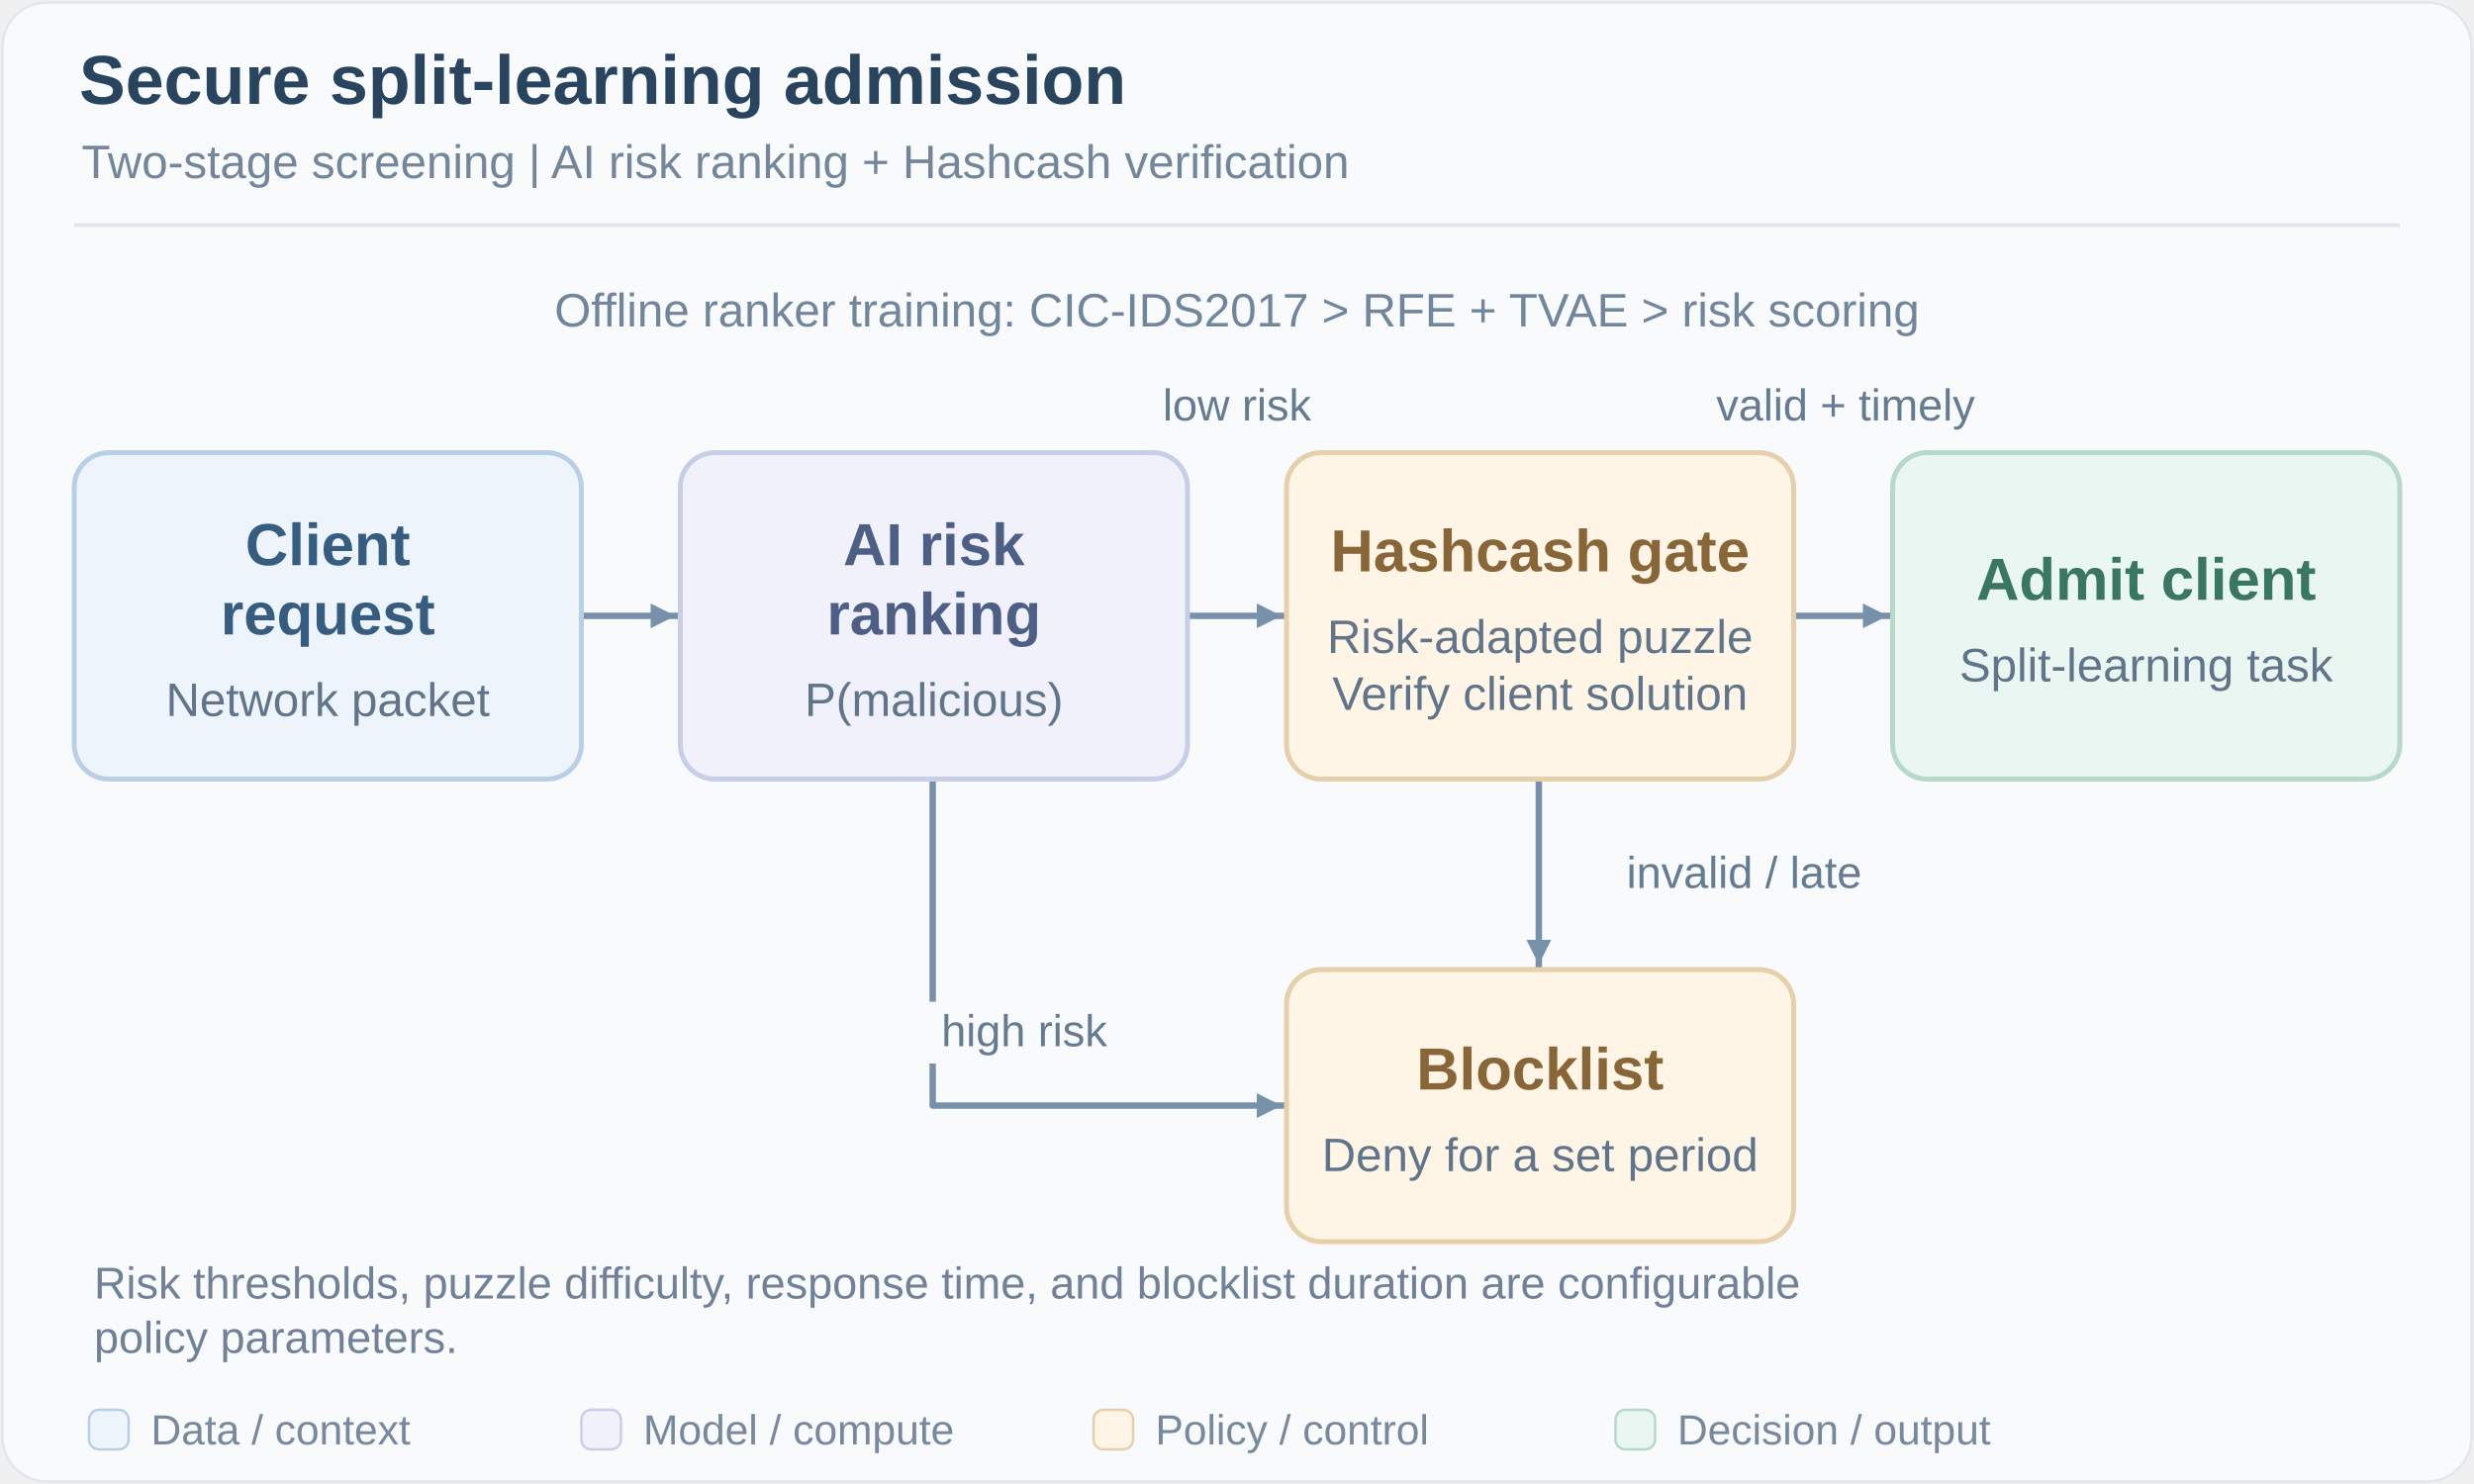
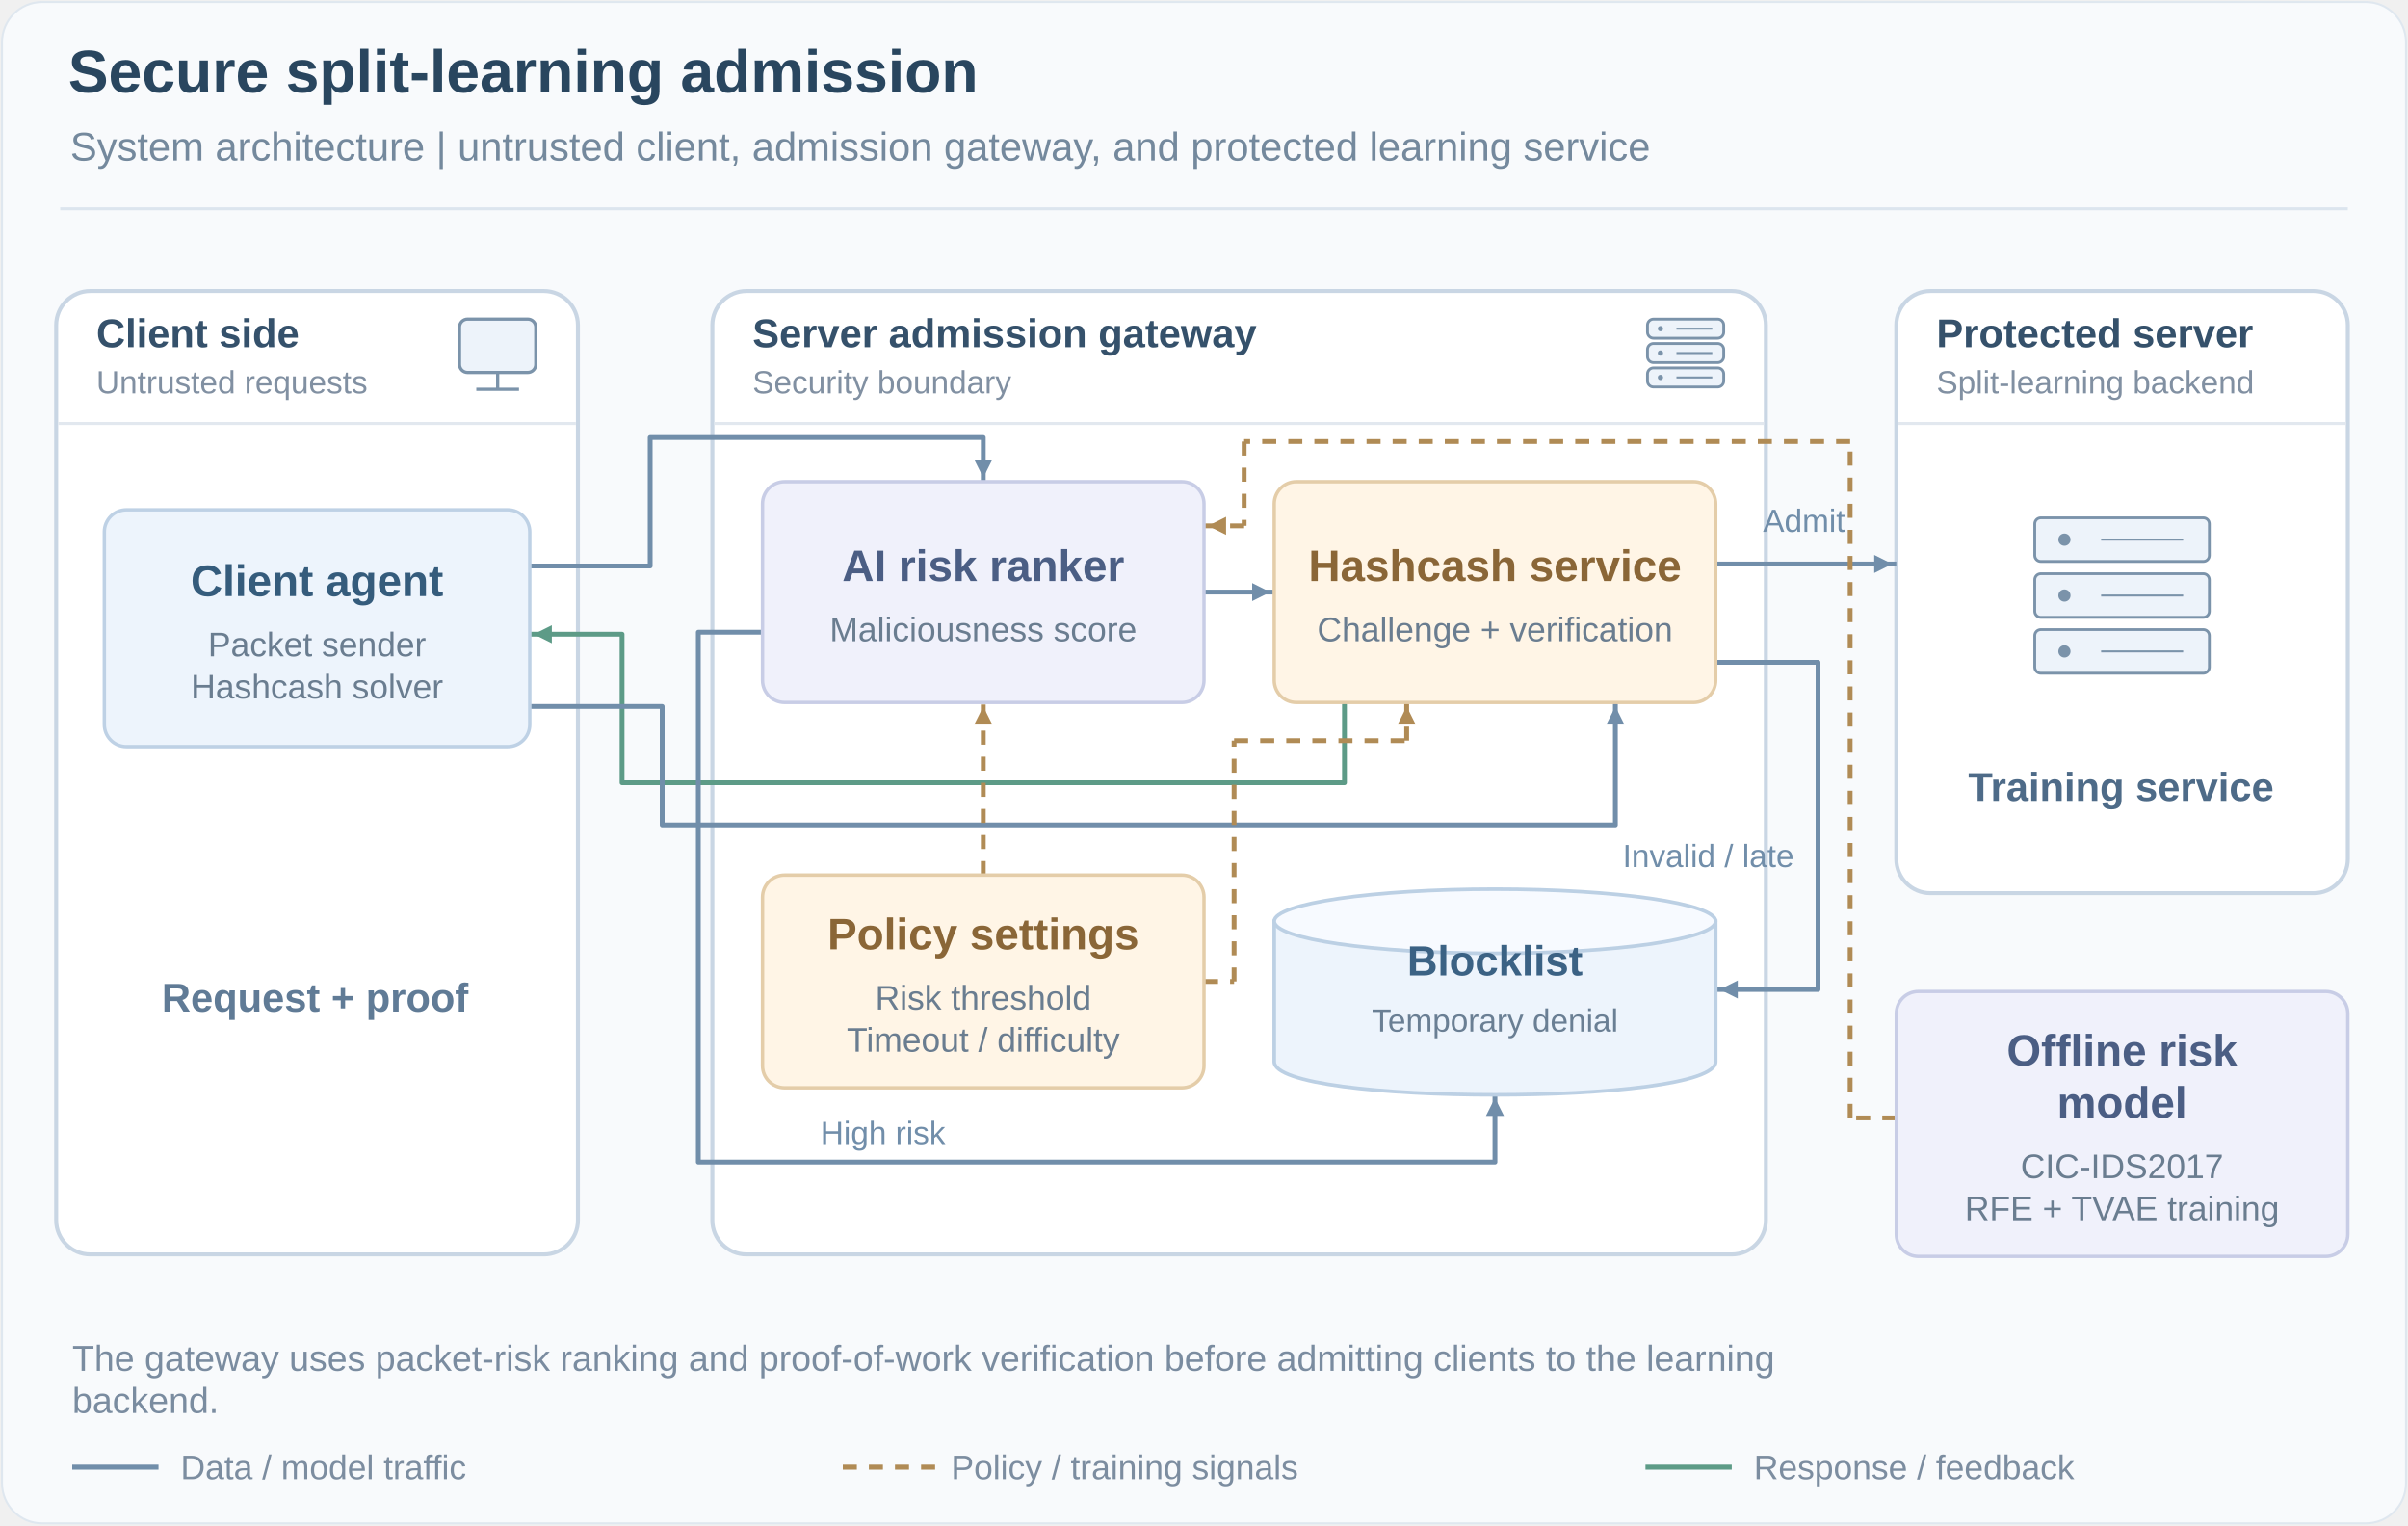
- <svg xmlns="http://www.w3.org/2000/svg" viewBox="0 0 1000 600" width="1000" height="600" role="img" aria-labelledby="title desc">
-   <defs>
-     <marker id="arrow" viewBox="0 0 12 12" refX="10" refY="6" markerWidth="11" markerHeight="11" markerUnits="userSpaceOnUse" orient="auto">
-       <path d="M 1 1 L 11 6 L 1 11 Z" fill="#7891aa" />
-     </marker>
-   </defs>
-   <rect x="1" y="1" width="998" height="598" rx="18" fill="#f8fafc" stroke="#e0e7ef" />
-   <path d="M 235 249 L 275 249" fill="none" stroke="#7891aa" stroke-width="2.6" stroke-linejoin="round" />
-   <polygon points="273.0,249.0 263.0,254.0 263.0,244.0" fill="#7891aa" />
-   <path d="M 480 249 L 520 249" fill="none" stroke="#7891aa" stroke-width="2.6" stroke-linejoin="round" />
-   <polygon points="518.0,249.0 508.0,254.0 508.0,244.0" fill="#7891aa" />
-   <path d="M 725 249 L 765 249" fill="none" stroke="#7891aa" stroke-width="2.6" stroke-linejoin="round" />
-   <polygon points="763.0,249.0 753.0,254.0 753.0,244.0" fill="#7891aa" />
-   <path d="M 377 315 L 377 447 L 520 447" fill="none" stroke="#7891aa" stroke-width="2.6" stroke-linejoin="round" />
-   <polygon points="518.0,447.0 508.0,452.0 508.0,442.0" fill="#7891aa" />
-   <path d="M 622 315 L 622 392" fill="none" stroke="#7891aa" stroke-width="2.6" stroke-linejoin="round" />
-   <polygon points="622.0,390.0 617.0,380.0 627.0,380.0" fill="#7891aa" />
-   <path d="M 30 91 H 970" stroke="#dfe6ee" stroke-width="1.5" />
-   <text x="500" y="132" font-family="Arial, Helvetica, sans-serif" font-size="19" font-weight="400" fill="#71869c" text-anchor="middle">Offline ranker training: CIC-IDS2017 &gt; RFE + TVAE &gt; risk scoring</text>
-   <rect x="30" y="183" width="205" height="132" rx="14" fill="#edf4fc" stroke="#b9cfe5" stroke-width="2" />
-   <text x="132.5" y="228.5" font-family="Arial, Helvetica, sans-serif" font-size="24" font-weight="600" fill="#365d7f" text-anchor="middle">Client</text>
-   <text x="132.5" y="256.5" font-family="Arial, Helvetica, sans-serif" font-size="24" font-weight="600" fill="#365d7f" text-anchor="middle">request</text>
-   <text x="132.5" y="289.5" font-family="Arial, Helvetica, sans-serif" font-size="19" font-weight="400" fill="#61758a" text-anchor="middle">Network packet</text>
-   <rect x="275" y="183" width="205" height="132" rx="14" fill="#f0f1fb" stroke="#c9cee8" stroke-width="2" />
-   <text x="377.5" y="228.5" font-family="Arial, Helvetica, sans-serif" font-size="24" font-weight="600" fill="#4e5f85" text-anchor="middle">AI risk</text>
-   <text x="377.5" y="256.5" font-family="Arial, Helvetica, sans-serif" font-size="24" font-weight="600" fill="#4e5f85" text-anchor="middle">ranking</text>
-   <text x="377.5" y="289.5" font-family="Arial, Helvetica, sans-serif" font-size="19" font-weight="400" fill="#61758a" text-anchor="middle">P(malicious)</text>
-   <rect x="520" y="183" width="205" height="132" rx="14" fill="#fff5e6" stroke="#e6d0ac" stroke-width="2" />
-   <text x="622.5" y="231.0" font-family="Arial, Helvetica, sans-serif" font-size="24" font-weight="600" fill="#896638" text-anchor="middle">Hashcash gate</text>
-   <text x="622.5" y="264.0" font-family="Arial, Helvetica, sans-serif" font-size="19" font-weight="400" fill="#61758a" text-anchor="middle">Risk-adapted puzzle</text>
-   <text x="622.5" y="287.0" font-family="Arial, Helvetica, sans-serif" font-size="19" font-weight="400" fill="#61758a" text-anchor="middle">Verify client solution</text>
-   <rect x="765" y="183" width="205" height="132" rx="14" fill="#eaf6f1" stroke="#b6d9ca" stroke-width="2" />
-   <text x="867.5" y="242.5" font-family="Arial, Helvetica, sans-serif" font-size="24" font-weight="600" fill="#397663" text-anchor="middle">Admit client</text>
-   <text x="867.5" y="275.5" font-family="Arial, Helvetica, sans-serif" font-size="19" font-weight="400" fill="#61758a" text-anchor="middle">Split-learning task</text>
-   <rect x="520" y="392" width="205" height="110" rx="14" fill="#fff5e6" stroke="#e6d0ac" stroke-width="2" />
-   <text x="622.5" y="440.5" font-family="Arial, Helvetica, sans-serif" font-size="24" font-weight="600" fill="#896638" text-anchor="middle">Blocklist</text>
-   <text x="622.5" y="473.5" font-family="Arial, Helvetica, sans-serif" font-size="19" font-weight="400" fill="#61758a" text-anchor="middle">Deny for a set period</text>
-   <rect x="454.6" y="152" width="90.8" height="25" rx="5" fill="#f8fafc" />
-   <text x="500" y="170" font-family="Arial, Helvetica, sans-serif" font-size="18" font-weight="400" fill="#657b91" text-anchor="middle">low risk</text>
-   <rect x="671.8" y="152" width="148.4" height="25" rx="5" fill="#f8fafc" />
-   <text x="746" y="170" font-family="Arial, Helvetica, sans-serif" font-size="18" font-weight="400" fill="#657b91" text-anchor="middle">valid + timely</text>
-   <rect x="363.8" y="405" width="100.4" height="25" rx="5" fill="#f8fafc" />
-   <text x="414" y="423" font-family="Arial, Helvetica, sans-serif" font-size="18" font-weight="400" fill="#657b91" text-anchor="middle">high risk</text>
-   <rect x="630.8" y="341" width="148.4" height="25" rx="5" fill="#f8fafc" />
-   <text x="705" y="359" font-family="Arial, Helvetica, sans-serif" font-size="18" font-weight="400" fill="#657b91" text-anchor="middle">invalid / late</text>
-   <text x="38" y="525" font-family="Arial, Helvetica, sans-serif" font-size="18" font-weight="400" fill="#718298" text-anchor="start">Risk thresholds, puzzle difficulty, response time, and blocklist duration are configurable</text>
-   <text x="38" y="547" font-family="Arial, Helvetica, sans-serif" font-size="18" font-weight="400" fill="#718298" text-anchor="start">policy parameters.</text>
-   <text x="32" y="42" font-family="Arial, Helvetica, sans-serif" font-size="28" font-weight="600" fill="#29445e" text-anchor="start">Secure split-learning admission</text>
-   <text x="33" y="72" font-family="Arial, Helvetica, sans-serif" font-size="19" font-weight="400" fill="#74869a" text-anchor="start">Two-stage screening | AI risk ranking + Hashcash verification</text>
-   <rect x="36" y="570" width="16" height="16" rx="4" fill="#edf4fc" stroke="#b9cfe5" />
-   <text x="61" y="584" font-family="Arial, Helvetica, sans-serif" font-size="17" fill="#78899d">Data / context</text>
-   <rect x="235" y="570" width="16" height="16" rx="4" fill="#f0f1fb" stroke="#c9cee8" />
-   <text x="260" y="584" font-family="Arial, Helvetica, sans-serif" font-size="17" fill="#78899d">Model / compute</text>
-   <rect x="442" y="570" width="16" height="16" rx="4" fill="#fff5e6" stroke="#e6d0ac" />
-   <text x="467" y="584" font-family="Arial, Helvetica, sans-serif" font-size="17" fill="#78899d">Policy / control</text>
-   <rect x="653" y="570" width="16" height="16" rx="4" fill="#eaf6f1" stroke="#b6d9ca" />
-   <text x="678" y="584" font-family="Arial, Helvetica, sans-serif" font-size="17" fill="#78899d">Decision / output</text>
+ <svg xmlns="http://www.w3.org/2000/svg" width="1200" height="760" viewBox="0 0 1200 760" role="img" aria-labelledby="title desc">
+   <rect x="1" y="1" width="1198" height="758" rx="20" fill="#f8fafc" stroke="#dfe7ef" />
+   <path d="M 30 104 H 1170" stroke="#dce5ee" stroke-width="1.5" />
+   <rect x="28" y="145" width="260" height="480" rx="17" fill="#fff" stroke="#c9d6e4" stroke-width="2" />
+   <path d="M 29 211 H 287" stroke="#e2e8ef" stroke-width="1.5" />
+   <text x="48" y="173" font-family="Arial, Helvetica, sans-serif" font-size="20" font-weight="600" fill="#35516b" text-anchor="start">Client side</text>
+   <text x="48" y="196" font-family="Arial, Helvetica, sans-serif" font-size="16" font-weight="400" fill="#8190a2" text-anchor="start">Untrusted requests</text>
+   <rect x="229" y="159" width="38" height="26.6" rx="4" fill="#edf3fa" stroke="#7b93aa" stroke-width="1.6" />
+   <path d="M 248.0 185.6 V 193.96 M 237.36 193.96 H 258.64" stroke="#7b93aa" stroke-width="1.6" />
+   <rect x="355" y="145" width="525" height="480" rx="17" fill="#fff" stroke="#c9d6e4" stroke-width="2" />
+   <path d="M 356 211 H 879" stroke="#e2e8ef" stroke-width="1.5" />
+   <text x="375" y="173" font-family="Arial, Helvetica, sans-serif" font-size="20" font-weight="600" fill="#35516b" text-anchor="start">Server admission gateway</text>
+   <text x="375" y="196" font-family="Arial, Helvetica, sans-serif" font-size="16" font-weight="400" fill="#8190a2" text-anchor="start">Security boundary</text>
+   <rect x="821" y="159" width="38" height="9.5" rx="3" fill="#edf3fa" stroke="#7b93aa" stroke-width="1.4" />
+   <circle cx="827.46" cy="163.75" r="1.33" fill="#7b93aa" />
+   <path d="M 835.44 163.75 H 853.3" stroke="#7b93aa" />
+   <rect x="821" y="171.16" width="38" height="9.5" rx="3" fill="#edf3fa" stroke="#7b93aa" stroke-width="1.4" />
+   <circle cx="827.46" cy="175.91" r="1.33" fill="#7b93aa" />
+   <path d="M 835.44 175.91 H 853.3" stroke="#7b93aa" />
+   <rect x="821" y="183.32" width="38" height="9.5" rx="3" fill="#edf3fa" stroke="#7b93aa" stroke-width="1.4" />
+   <circle cx="827.46" cy="188.07" r="1.33" fill="#7b93aa" />
+   <path d="M 835.44 188.07 H 853.3" stroke="#7b93aa" />
+   <rect x="945" y="145" width="225" height="300" rx="17" fill="#fff" stroke="#c9d6e4" stroke-width="2" />
+   <path d="M 946 211 H 1169" stroke="#e2e8ef" stroke-width="1.5" />
+   <text x="965" y="173" font-family="Arial, Helvetica, sans-serif" font-size="20" font-weight="600" fill="#35516b" text-anchor="start">Protected server</text>
+   <text x="965" y="196" font-family="Arial, Helvetica, sans-serif" font-size="16" font-weight="400" fill="#8190a2" text-anchor="start">Split-learning backend</text>
+   <path d="M 264 282 L 324 282 L 324 218 L 490 218 L 490 240" fill="none" stroke="#718eaa" stroke-width="2.4" stroke-linejoin="round" />
+   <polygon points="490.0,238.0 485.5,229.0 494.5,229.0" fill="#718eaa" />
+   <path d="M 600 295 L 635 295" fill="none" stroke="#718eaa" stroke-width="2.4" stroke-linejoin="round" />
+   <polygon points="633.0,295.0 624.0,299.5 624.0,290.5" fill="#718eaa" />
+   <path d="M 855 281 L 945 281" fill="none" stroke="#718eaa" stroke-width="2.4" stroke-linejoin="round" />
+   <polygon points="943.0,281.0 934.0,285.5 934.0,276.5" fill="#718eaa" />
+   <path d="M 670 350 L 670 390 L 310 390 L 310 316 L 264 316" fill="none" stroke="#5d9b87" stroke-width="2.4" stroke-linejoin="round" />
+   <polygon points="266.0,316.0 275.0,311.5 275.0,320.5" fill="#5d9b87" />
+   <path d="M 264 352 L 330 352 L 330 411 L 805 411 L 805 350" fill="none" stroke="#718eaa" stroke-width="2.4" stroke-linejoin="round" />
+   <polygon points="805.0,352.0 809.5,361.0 800.5,361.0" fill="#718eaa" />
+   <path d="M 380 315 L 348 315 L 348 579 L 745 579 L 745 545" fill="none" stroke="#718eaa" stroke-width="2.4" stroke-linejoin="round" />
+   <polygon points="745.0,547.0 749.5,556.0 740.5,556.0" fill="#718eaa" />
+   <path d="M 855 330 L 906 330 L 906 493 L 855 493" fill="none" stroke="#718eaa" stroke-width="2.4" stroke-linejoin="round" />
+   <polygon points="857.0,493.0 866.0,488.5 866.0,497.5" fill="#718eaa" />
+   <path d="M 490.0 436.0 L 490.0 429.0 M 490.0 423.0 L 490.0 416.0 M 490.0 410.0 L 490.0 403.0 M 490.0 397.0 L 490.0 390.0 M 490.0 384.0 L 490.0 377.0 M 490.0 371.0 L 490.0 364.0 M 490.0 358.0 L 490.0 351.0" fill="none" stroke="#b08b55" stroke-width="2.4" stroke-linejoin="round" />
+   <polygon points="490.0,352.0 494.5,361.0 485.5,361.0" fill="#b08b55" />
+   <path d="M 600.0 489.0 L 607.0 489.0 M 613.0 489.0 L 615.0 489.0 M 615.0 489.0 L 615.0 482.0 M 615.0 476.0 L 615.0 469.0 M 615.0 463.0 L 615.0 456.0 M 615.0 450.0 L 615.0 443.0 M 615.0 437.0 L 615.0 430.0 M 615.0 424.0 L 615.0 417.0 M 615.0 411.0 L 615.0 404.0 M 615.0 398.0 L 615.0 391.0 M 615.0 385.0 L 615.0 378.0 M 615.0 372.0 L 615.0 369.0 M 615.0 369.0 L 622.0 369.0 M 628.0 369.0 L 635.0 369.0 M 641.0 369.0 L 648.0 369.0 M 654.0 369.0 L 661.0 369.0 M 667.0 369.0 L 674.0 369.0 M 680.0 369.0 L 687.0 369.0 M 693.0 369.0 L 700.0 369.0 M 701.0 369.0 L 701.0 362.0 M 701.0 356.0 L 701.0 350.0" fill="none" stroke="#b08b55" stroke-width="2.4" stroke-linejoin="round" />
+   <polygon points="701.0,352.0 705.5,361.0 696.5,361.0" fill="#b08b55" />
+   <path d="M 945.0 557.0 L 938.0 557.0 M 932.0 557.0 L 925.0 557.0 M 922.0 557.0 L 922.0 550.0 M 922.0 544.0 L 922.0 537.0 M 922.0 531.0 L 922.0 524.0 M 922.0 518.0 L 922.0 511.0 M 922.0 505.0 L 922.0 498.0 M 922.0 492.0 L 922.0 485.0 M 922.0 479.0 L 922.0 472.0 M 922.0 466.0 L 922.0 459.0 M 922.0 453.0 L 922.0 446.0 M 922.0 440.0 L 922.0 433.0 M 922.0 427.0 L 922.0 420.0 M 922.0 414.0 L 922.0 407.0 M 922.0 401.0 L 922.0 394.0 M 922.0 388.0 L 922.0 381.0 M 922.0 375.0 L 922.0 368.0 M 922.0 362.0 L 922.0 355.0 M 922.0 349.0 L 922.0 342.0 M 922.0 336.0 L 922.0 329.0 M 922.0 323.0 L 922.0 316.0 M 922.0 310.0 L 922.0 303.0 M 922.0 297.0 L 922.0 290.0 M 922.0 284.0 L 922.0 277.0 M 922.0 271.0 L 922.0 264.0 M 922.0 258.0 L 922.0 251.0 M 922.0 245.0 L 922.0 238.0 M 922.0 232.0 L 922.0 225.0 M 922.0 220.0 L 915.0 220.0 M 909.0 220.0 L 902.0 220.0 M 896.0 220.0 L 889.0 220.0 M 883.0 220.0 L 876.0 220.0 M 870.0 220.0 L 863.0 220.0 M 857.0 220.0 L 850.0 220.0 M 844.0 220.0 L 837.0 220.0 M 831.0 220.0 L 824.0 220.0 M 818.0 220.0 L 811.0 220.0 M 805.0 220.0 L 798.0 220.0 M 792.0 220.0 L 785.0 220.0 M 779.0 220.0 L 772.0 220.0 M 766.0 220.0 L 759.0 220.0 M 753.0 220.0 L 746.0 220.0 M 740.0 220.0 L 733.0 220.0 M 727.0 220.0 L 720.0 220.0 M 714.0 220.0 L 707.0 220.0 M 701.0 220.0 L 694.0 220.0 M 688.0 220.0 L 681.0 220.0 M 675.0 220.0 L 668.0 220.0 M 662.0 220.0 L 655.0 220.0 M 649.0 220.0 L 642.0 220.0 M 636.0 220.0 L 629.0 220.0 M 623.0 220.0 L 620.0 220.0 M 620.0 220.0 L 620.0 227.0 M 620.0 233.0 L 620.0 240.0 M 620.0 246.0 L 620.0 253.0 M 620.0 259.0 L 620.0 262.0 M 620.0 262.0 L 613.0 262.0 M 607.0 262.0 L 600.0 262.0" fill="none" stroke="#b08b55" stroke-width="2.4" stroke-linejoin="round" />
+   <polygon points="602.0,262.0 611.0,257.5 611.0,266.5" fill="#b08b55" />
+   <rect x="52" y="254" width="212" height="118" rx="11" fill="#edf4fc" stroke="#bed1e5" stroke-width="1.7" />
+   <text x="158.0" y="297.0" font-family="Arial, Helvetica, sans-serif" font-size="22" font-weight="600" fill="#355c7c" text-anchor="middle">Client agent</text>
+   <text x="158.0" y="327.0" font-family="Arial, Helvetica, sans-serif" font-size="17" font-weight="400" fill="#6a7d90" text-anchor="middle">Packet sender</text>
+   <text x="158.0" y="348.0" font-family="Arial, Helvetica, sans-serif" font-size="17" font-weight="400" fill="#6a7d90" text-anchor="middle">Hashcash solver</text>
+   <text x="157" y="504" font-family="Arial, Helvetica, sans-serif" font-size="20" font-weight="600" fill="#607b96" text-anchor="middle">Request + proof</text>
+   <rect x="380" y="240" width="220" height="110" rx="11" fill="#f0f1fb" stroke="#c8cde6" stroke-width="1.7" />
+   <text x="490.0" y="289.5" font-family="Arial, Helvetica, sans-serif" font-size="22" font-weight="600" fill="#4b5e84" text-anchor="middle">AI risk ranker</text>
+   <text x="490.0" y="319.5" font-family="Arial, Helvetica, sans-serif" font-size="17" font-weight="400" fill="#6a7d90" text-anchor="middle">Maliciousness score</text>
+   <rect x="635" y="240" width="220" height="110" rx="11" fill="#fff5e6" stroke="#e4cda9" stroke-width="1.7" />
+   <text x="745.0" y="289.5" font-family="Arial, Helvetica, sans-serif" font-size="22" font-weight="600" fill="#8a6637" text-anchor="middle">Hashcash service</text>
+   <text x="745.0" y="319.5" font-family="Arial, Helvetica, sans-serif" font-size="17" font-weight="400" fill="#6a7d90" text-anchor="middle">Challenge + verification</text>
+   <rect x="380" y="436" width="220" height="106" rx="11" fill="#fff5e6" stroke="#e4cda9" stroke-width="1.7" />
+   <text x="490.0" y="473.0" font-family="Arial, Helvetica, sans-serif" font-size="22" font-weight="600" fill="#8a6637" text-anchor="middle">Policy settings</text>
+   <text x="490.0" y="503.0" font-family="Arial, Helvetica, sans-serif" font-size="17" font-weight="400" fill="#6a7d90" text-anchor="middle">Risk threshold</text>
+   <text x="490.0" y="524.0" font-family="Arial, Helvetica, sans-serif" font-size="17" font-weight="400" fill="#6a7d90" text-anchor="middle">Timeout / difficulty</text>
+   <path d="M 635 459 V 529 C 635 551 855 551 855 529 V 459 Z" fill="#edf4fc" stroke="#bcd0e4" stroke-width="1.8" />
+   <ellipse cx="745.0" cy="459" rx="110.0" ry="16" fill="#f7faff" stroke="#bcd0e4" stroke-width="1.8" />
+   <text x="745.0" y="486" font-family="Arial, Helvetica, sans-serif" font-size="21" font-weight="600" fill="#3b6284" text-anchor="middle">Blocklist</text>
+   <text x="745.0" y="514" font-family="Arial, Helvetica, sans-serif" font-size="16" font-weight="400" fill="#6a7f94" text-anchor="middle">Temporary denial</text>
+   <rect x="1014" y="258" width="87" height="21.75" rx="3" fill="#edf3fa" stroke="#7b93aa" stroke-width="1.4" />
+   <circle cx="1028.79" cy="268.875" r="3.045" fill="#7b93aa" />
+   <path d="M 1047.06 268.875 H 1087.95" stroke="#7b93aa" />
+   <rect x="1014" y="285.84" width="87" height="21.75" rx="3" fill="#edf3fa" stroke="#7b93aa" stroke-width="1.4" />
+   <circle cx="1028.79" cy="296.715" r="3.045" fill="#7b93aa" />
+   <path d="M 1047.06 296.715 H 1087.95" stroke="#7b93aa" />
+   <rect x="1014" y="313.68" width="87" height="21.75" rx="3" fill="#edf3fa" stroke="#7b93aa" stroke-width="1.4" />
+   <circle cx="1028.79" cy="324.555" r="3.045" fill="#7b93aa" />
+   <path d="M 1047.06 324.555 H 1087.95" stroke="#7b93aa" />
+   <text x="1057" y="399" font-family="Arial, Helvetica, sans-serif" font-size="20" font-weight="600" fill="#4e6b88" text-anchor="middle">Training service</text>
+   <rect x="945" y="494" width="225" height="132" rx="11" fill="#f0f1fb" stroke="#c8cde6" stroke-width="1.7" />
+   <text x="1057.5" y="531.0" font-family="Arial, Helvetica, sans-serif" font-size="22" font-weight="600" fill="#4b5e84" text-anchor="middle">Offline risk</text>
+   <text x="1057.5" y="557.0" font-family="Arial, Helvetica, sans-serif" font-size="22" font-weight="600" fill="#4b5e84" text-anchor="middle">model</text>
+   <text x="1057.5" y="587.0" font-family="Arial, Helvetica, sans-serif" font-size="17" font-weight="400" fill="#6a7d90" text-anchor="middle">CIC-IDS2017</text>
+   <text x="1057.5" y="608.0" font-family="Arial, Helvetica, sans-serif" font-size="17" font-weight="400" fill="#6a7d90" text-anchor="middle">RFE + TVAE training</text>
+   <text x="899" y="265" font-family="Arial, Helvetica, sans-serif" font-size="16" font-weight="400" fill="#718eaa" text-anchor="middle">Admit</text>
+   <text x="440" y="570" font-family="Arial, Helvetica, sans-serif" font-size="16" font-weight="400" fill="#718eaa" text-anchor="middle">High risk</text>
+   <text x="894" y="432" font-family="Arial, Helvetica, sans-serif" font-size="16" font-weight="400" fill="#718eaa" text-anchor="end">Invalid / late</text>
+   <text x="36" y="683" font-family="Arial, Helvetica, sans-serif" font-size="18" font-weight="400" fill="#7a8ca0" text-anchor="start">The gateway uses packet-risk ranking and proof-of-work verification before admitting clients to the learning</text>
+   <text x="36" y="704" font-family="Arial, Helvetica, sans-serif" font-size="18" font-weight="400" fill="#7a8ca0" text-anchor="start">backend.</text>
+   <text x="34" y="46" font-family="Arial, Helvetica, sans-serif" font-size="30" font-weight="600" fill="#29465f" text-anchor="start">Secure split-learning admission</text>
+   <text x="35" y="80" font-family="Arial, Helvetica, sans-serif" font-size="20" font-weight="400" fill="#74899d" text-anchor="start">System architecture | untrusted client, admission gateway, and protected learning service</text>
+   <path d="M 36 731 H 79" fill="none" stroke="#718eaa" stroke-width="2.5" />
+   <text x="90" y="737" font-family="Arial, Helvetica, sans-serif" font-size="17" font-weight="400" fill="#7c8da0" text-anchor="start">Data / model traffic</text>
+   <path d="M 420 731 H 427 M 433 731 H 440 M 446 731 H 453 M 459 731 H 466" fill="none" stroke="#b08b55" stroke-width="2.5" />
+   <text x="474" y="737" font-family="Arial, Helvetica, sans-serif" font-size="17" font-weight="400" fill="#7c8da0" text-anchor="start">Policy / training signals</text>
+   <path d="M 820 731 H 863" fill="none" stroke="#5d9b87" stroke-width="2.5" />
+   <text x="874" y="737" font-family="Arial, Helvetica, sans-serif" font-size="17" font-weight="400" fill="#7c8da0" text-anchor="start">Response / feedback</text>
</svg>
